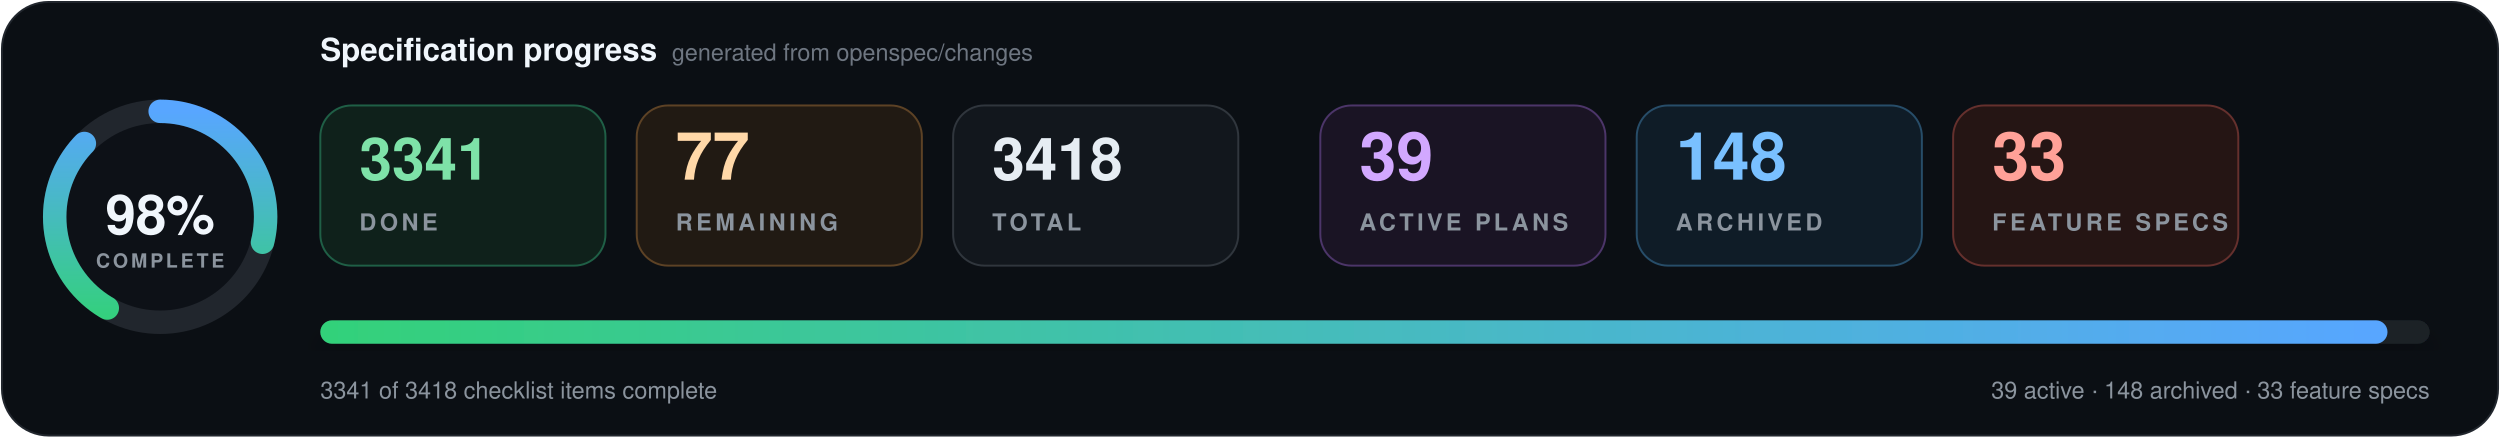
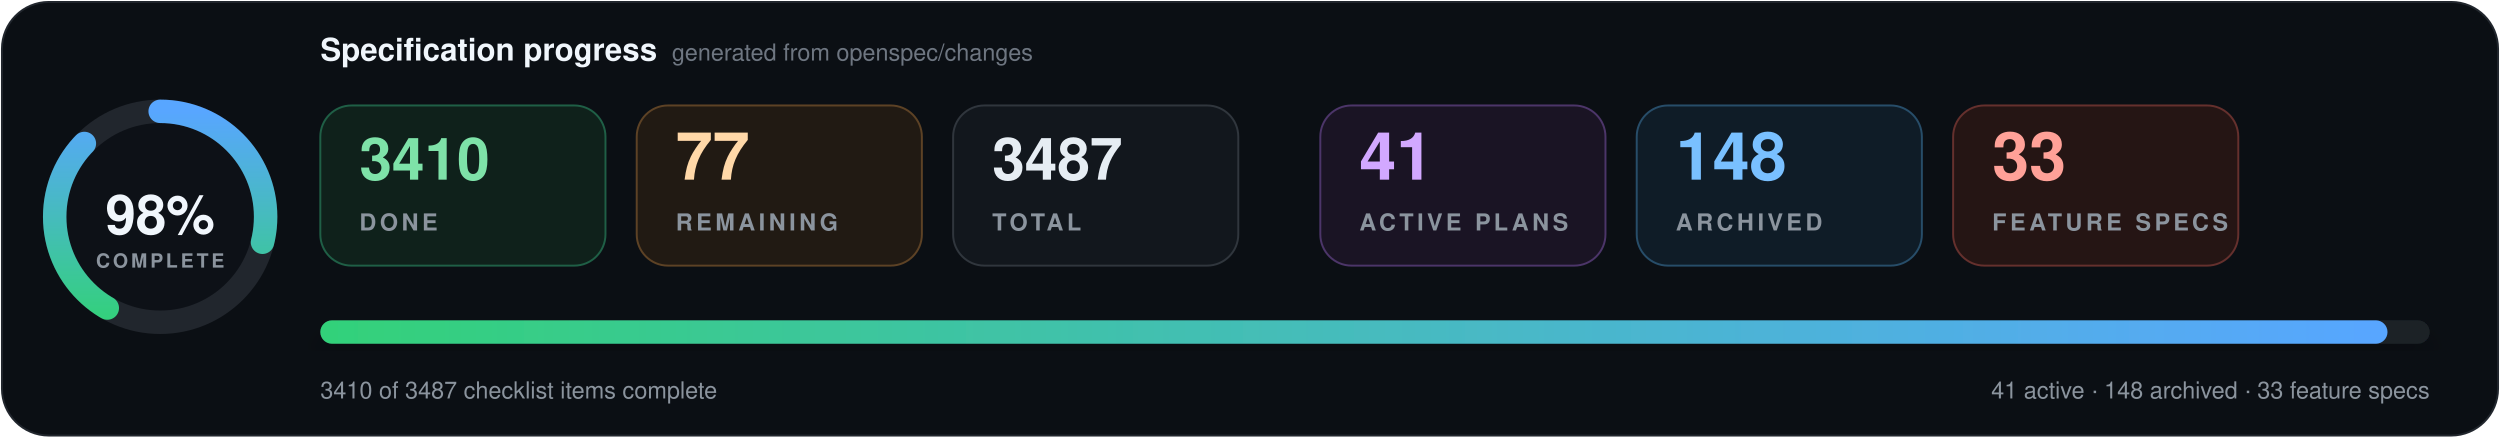
- <svg xmlns="http://www.w3.org/2000/svg" data-cache-version="1791107344" width="1280" height="224" viewBox="0 0 1280 224" role="img" aria-labelledby="title description" font-family="system-ui, -apple-system, BlinkMacSystemFont, 'Segoe UI', Helvetica, Arial, sans-serif" font-variant-numeric="tabular-nums">
+ <svg xmlns="http://www.w3.org/2000/svg" data-cache-version="1791144200" width="1280" height="224" viewBox="0 0 1280 224" role="img" aria-labelledby="title description" font-family="system-ui, -apple-system, BlinkMacSystemFont, 'Segoe UI', Helvetica, Arial, sans-serif" font-variant-numeric="tabular-nums">
  <defs>
    <linearGradient id="progress" x1="0" x2="1">
      <stop offset="0" stop-color="#33d17a" />
      <stop offset="1" stop-color="#58a6ff" />
    </linearGradient>
    <filter id="shadow" x="-10%" y="-20%" width="120%" height="150%">
      <feDropShadow dx="0" dy="7" stdDeviation="9" flood-color="#000" flood-opacity=".28" />
    </filter>
  </defs>
  <rect x="1" y="1" width="1278" height="222" rx="24" fill="#0b0f14" stroke="#21262d" />
  <g transform="translate(82 111)">
    <circle r="54" fill="#0d1117" stroke="#21262d" stroke-width="12" />
    <circle r="54" fill="none" stroke="url(#progress)" stroke-width="12" stroke-linecap="round" pathLength="100" stroke-dasharray="98 100" transform="rotate(-90)" />
    <text y="-1" text-anchor="middle" dominant-baseline="middle" fill="#f0f6fc" font-size="28" font-weight="800">98%</text>
    <text y="26" text-anchor="middle" fill="#8b949e" font-size="10" font-weight="700" letter-spacing="1.5">COMPLETE</text>
  </g>
  <text x="164" y="31" fill="#f0f6fc" font-size="16" font-weight="750">Specification progress</text>
  <text x="344" y="31" fill="#6e7681" font-size="12">generated from openspec/changes</text>
  <g transform="translate(164 54)">
    <rect width="146" height="82" rx="16" fill="#0f211b" stroke="#1f5f46" />
-     <text x="20" y="38" fill="#7ee2a8" font-size="30" font-weight="750">3341</text>
+     <text x="20" y="38" fill="#7ee2a8" font-size="30" font-weight="750">3410</text>
    <text x="20" y="64" fill="#8b949e" font-size="12" font-weight="700" letter-spacing="1.8">DONE</text>
  </g>
  <g transform="translate(326 54)">
    <rect width="146" height="82" rx="16" fill="#211a13" stroke="#5d4225" />
    <text x="20" y="38" fill="#ffd8a8" font-size="34" font-weight="750">77</text>
    <text x="20" y="64" fill="#8b949e" font-size="12" font-weight="700" letter-spacing="1.8">REMAINING</text>
  </g>
  <g transform="translate(488 54)">
    <rect width="146" height="82" rx="16" fill="#12171d" stroke="#30363d" />
-     <text x="20" y="38" fill="#e6edf3" font-size="30" font-weight="750">3418</text>
+     <text x="20" y="38" fill="#e6edf3" font-size="30" font-weight="750">3487</text>
    <text x="20" y="64" fill="#8b949e" font-size="12" font-weight="700" letter-spacing="1.8">TOTAL</text>
  </g>
  <g transform="translate(676 54)">
    <rect width="146" height="82" rx="16" fill="#1a1424" stroke="#4c3569" />
-     <text x="20" y="38" fill="#d2a8ff" font-size="34" font-weight="750">39</text>
+     <text x="20" y="38" fill="#d2a8ff" font-size="34" font-weight="750">41</text>
    <text x="20" y="64" fill="#8b949e" font-size="12" font-weight="700" letter-spacing="1.8">ACTIVE PLANS</text>
  </g>
  <g transform="translate(838 54)">
    <rect width="146" height="82" rx="16" fill="#0f1c27" stroke="#274d69" />
    <text x="20" y="38" fill="#79c0ff" font-size="34" font-weight="750">148</text>
    <text x="20" y="64" fill="#8b949e" font-size="12" font-weight="700" letter-spacing="1.8">ARCHIVED</text>
  </g>
  <g transform="translate(1000 54)">
    <rect width="146" height="82" rx="16" fill="#251514" stroke="#65302d" />
    <text x="20" y="38" fill="#ffa198" font-size="34" font-weight="750">33</text>
    <text x="20" y="64" fill="#8b949e" font-size="12" font-weight="700" letter-spacing="1.8">FEATURE SPECS</text>
  </g>
  <g filter="url(#shadow)">
    <rect x="164" y="164" width="1080" height="12" rx="6" fill="#1b2128" />
    <rect x="164" y="164" width="1058.4" height="12" rx="6" fill="url(#progress)" />
  </g>
-   <text x="164" y="204" fill="#8b949e" font-size="12">3341 of 3418 checklist items complete</text>
-   <text x="1244" y="204" text-anchor="end" fill="#8b949e" font-size="12">39 active · 148 archived · 33 feature specs</text>
+   <text x="164" y="204" fill="#8b949e" font-size="12">3410 of 3487 checklist items complete</text>
+   <text x="1244" y="204" text-anchor="end" fill="#8b949e" font-size="12">41 active · 148 archived · 33 feature specs</text>
</svg>
